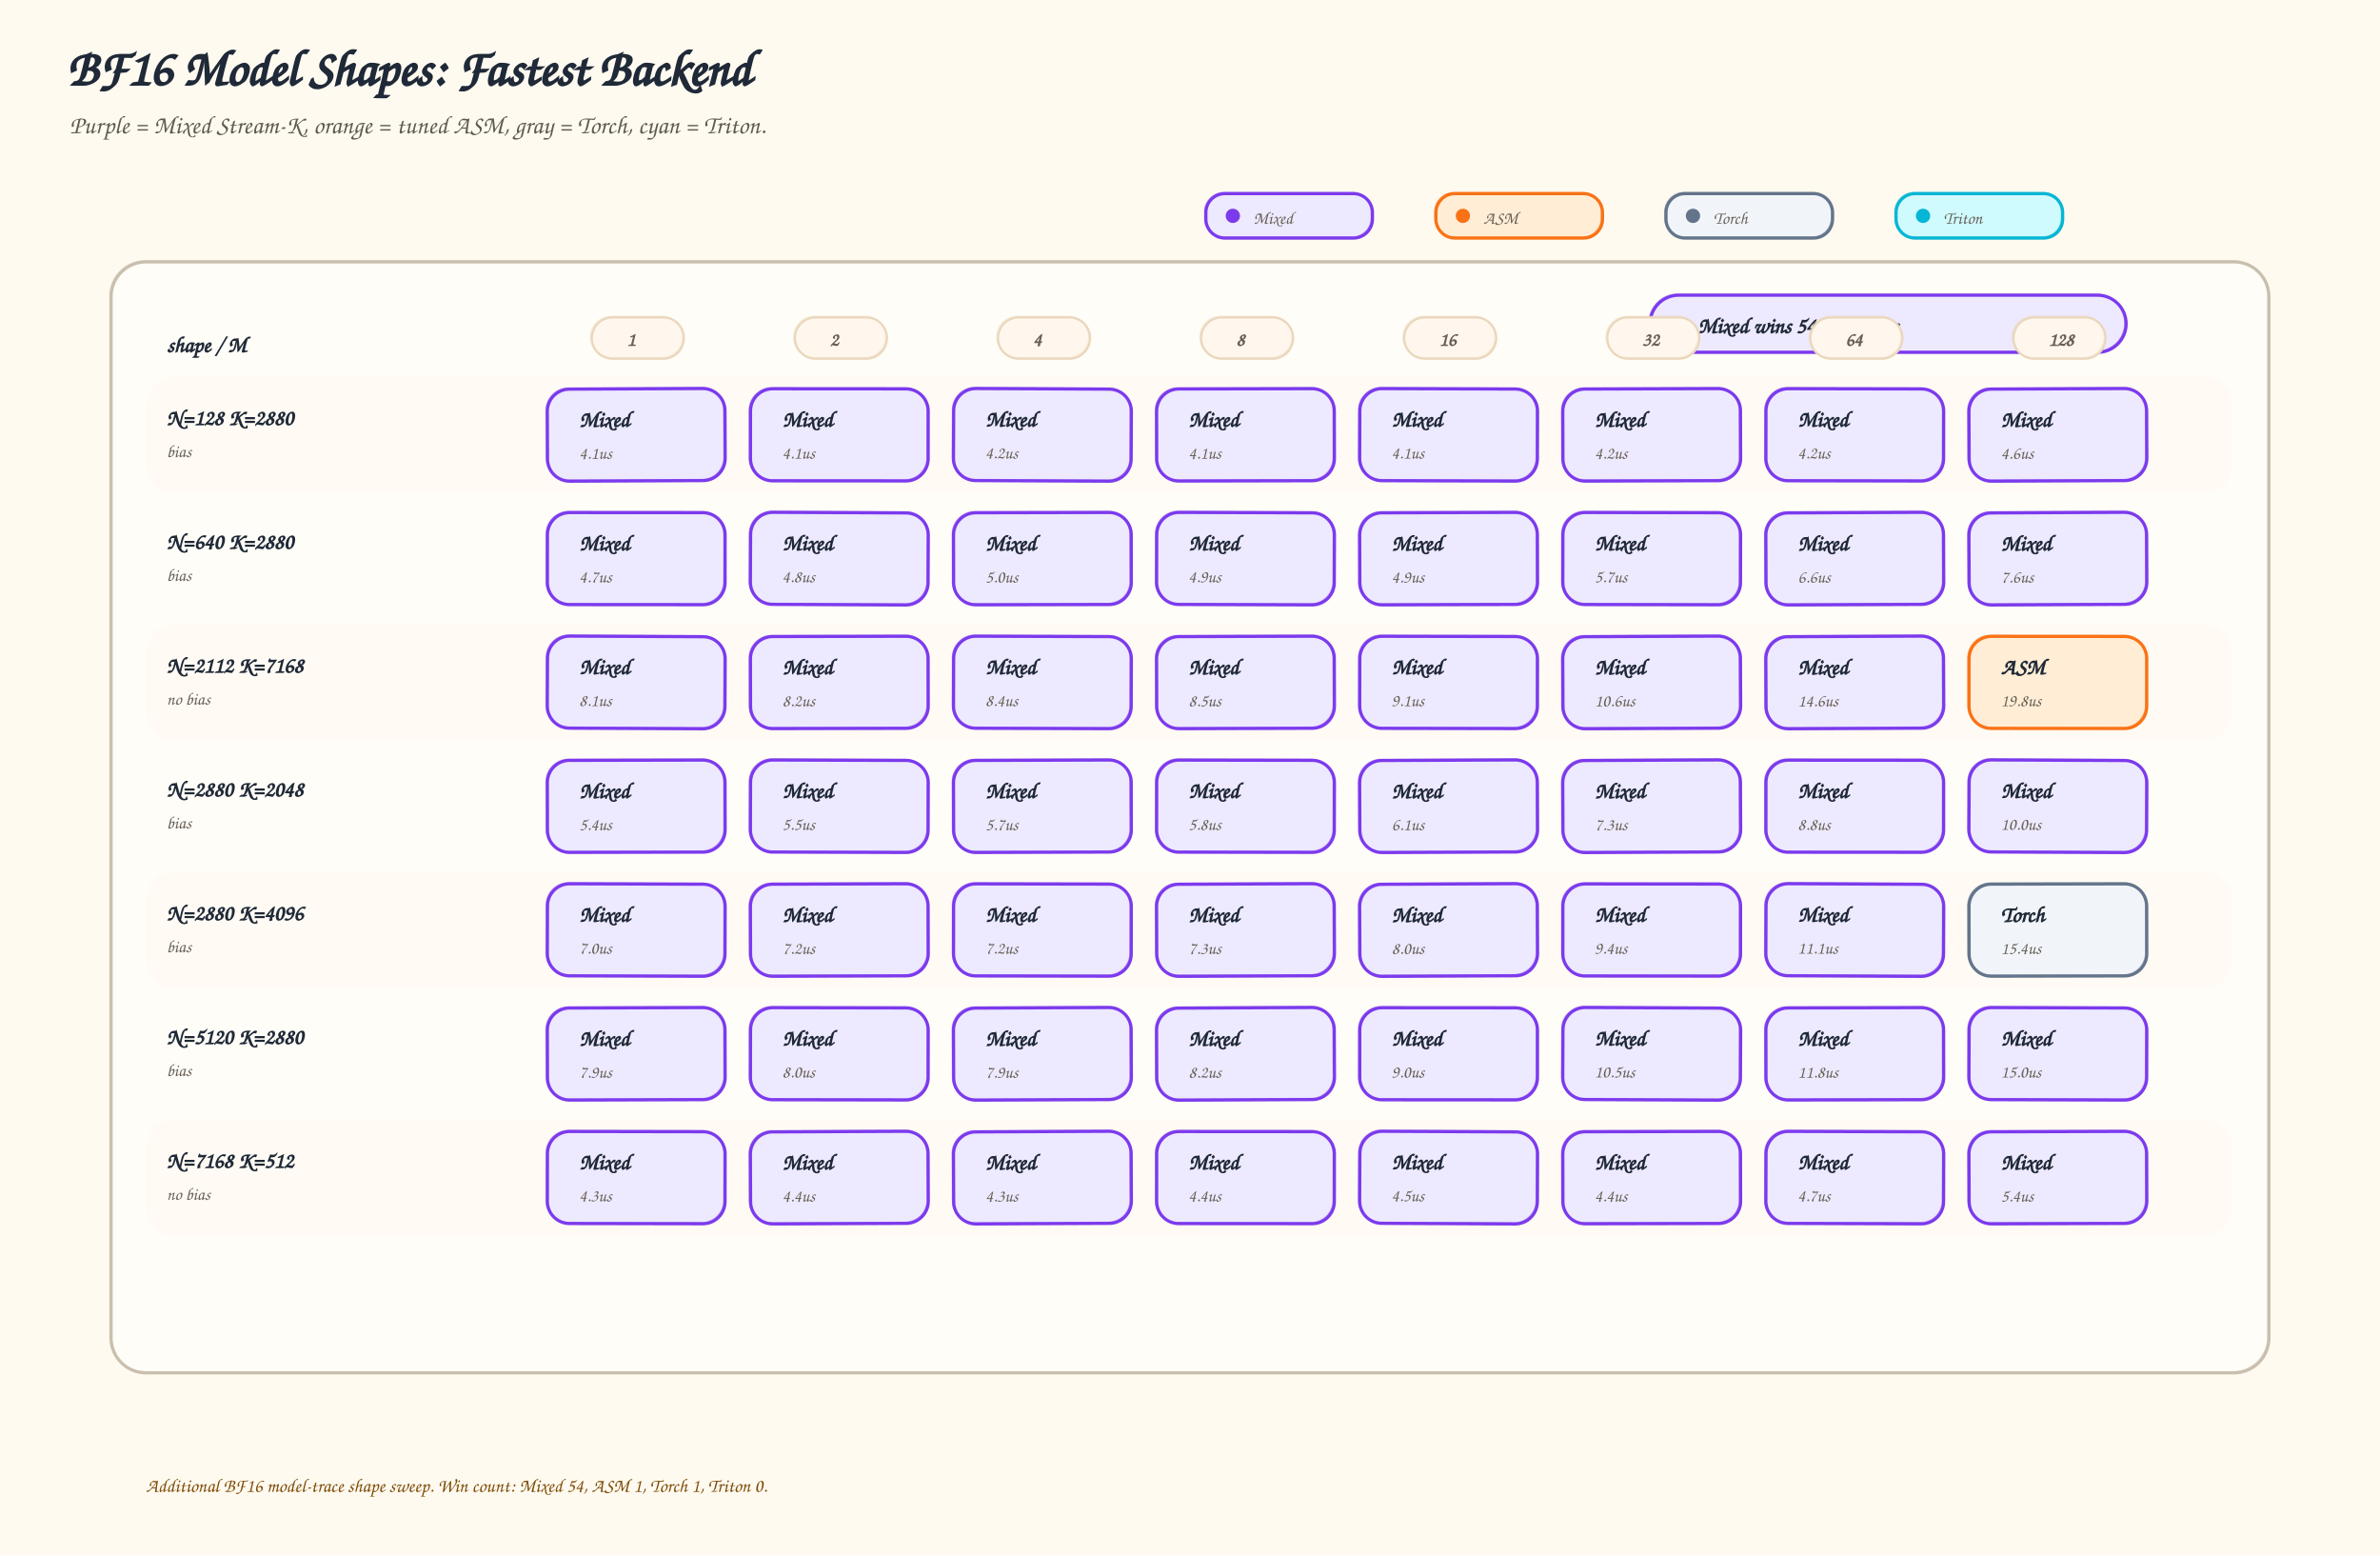
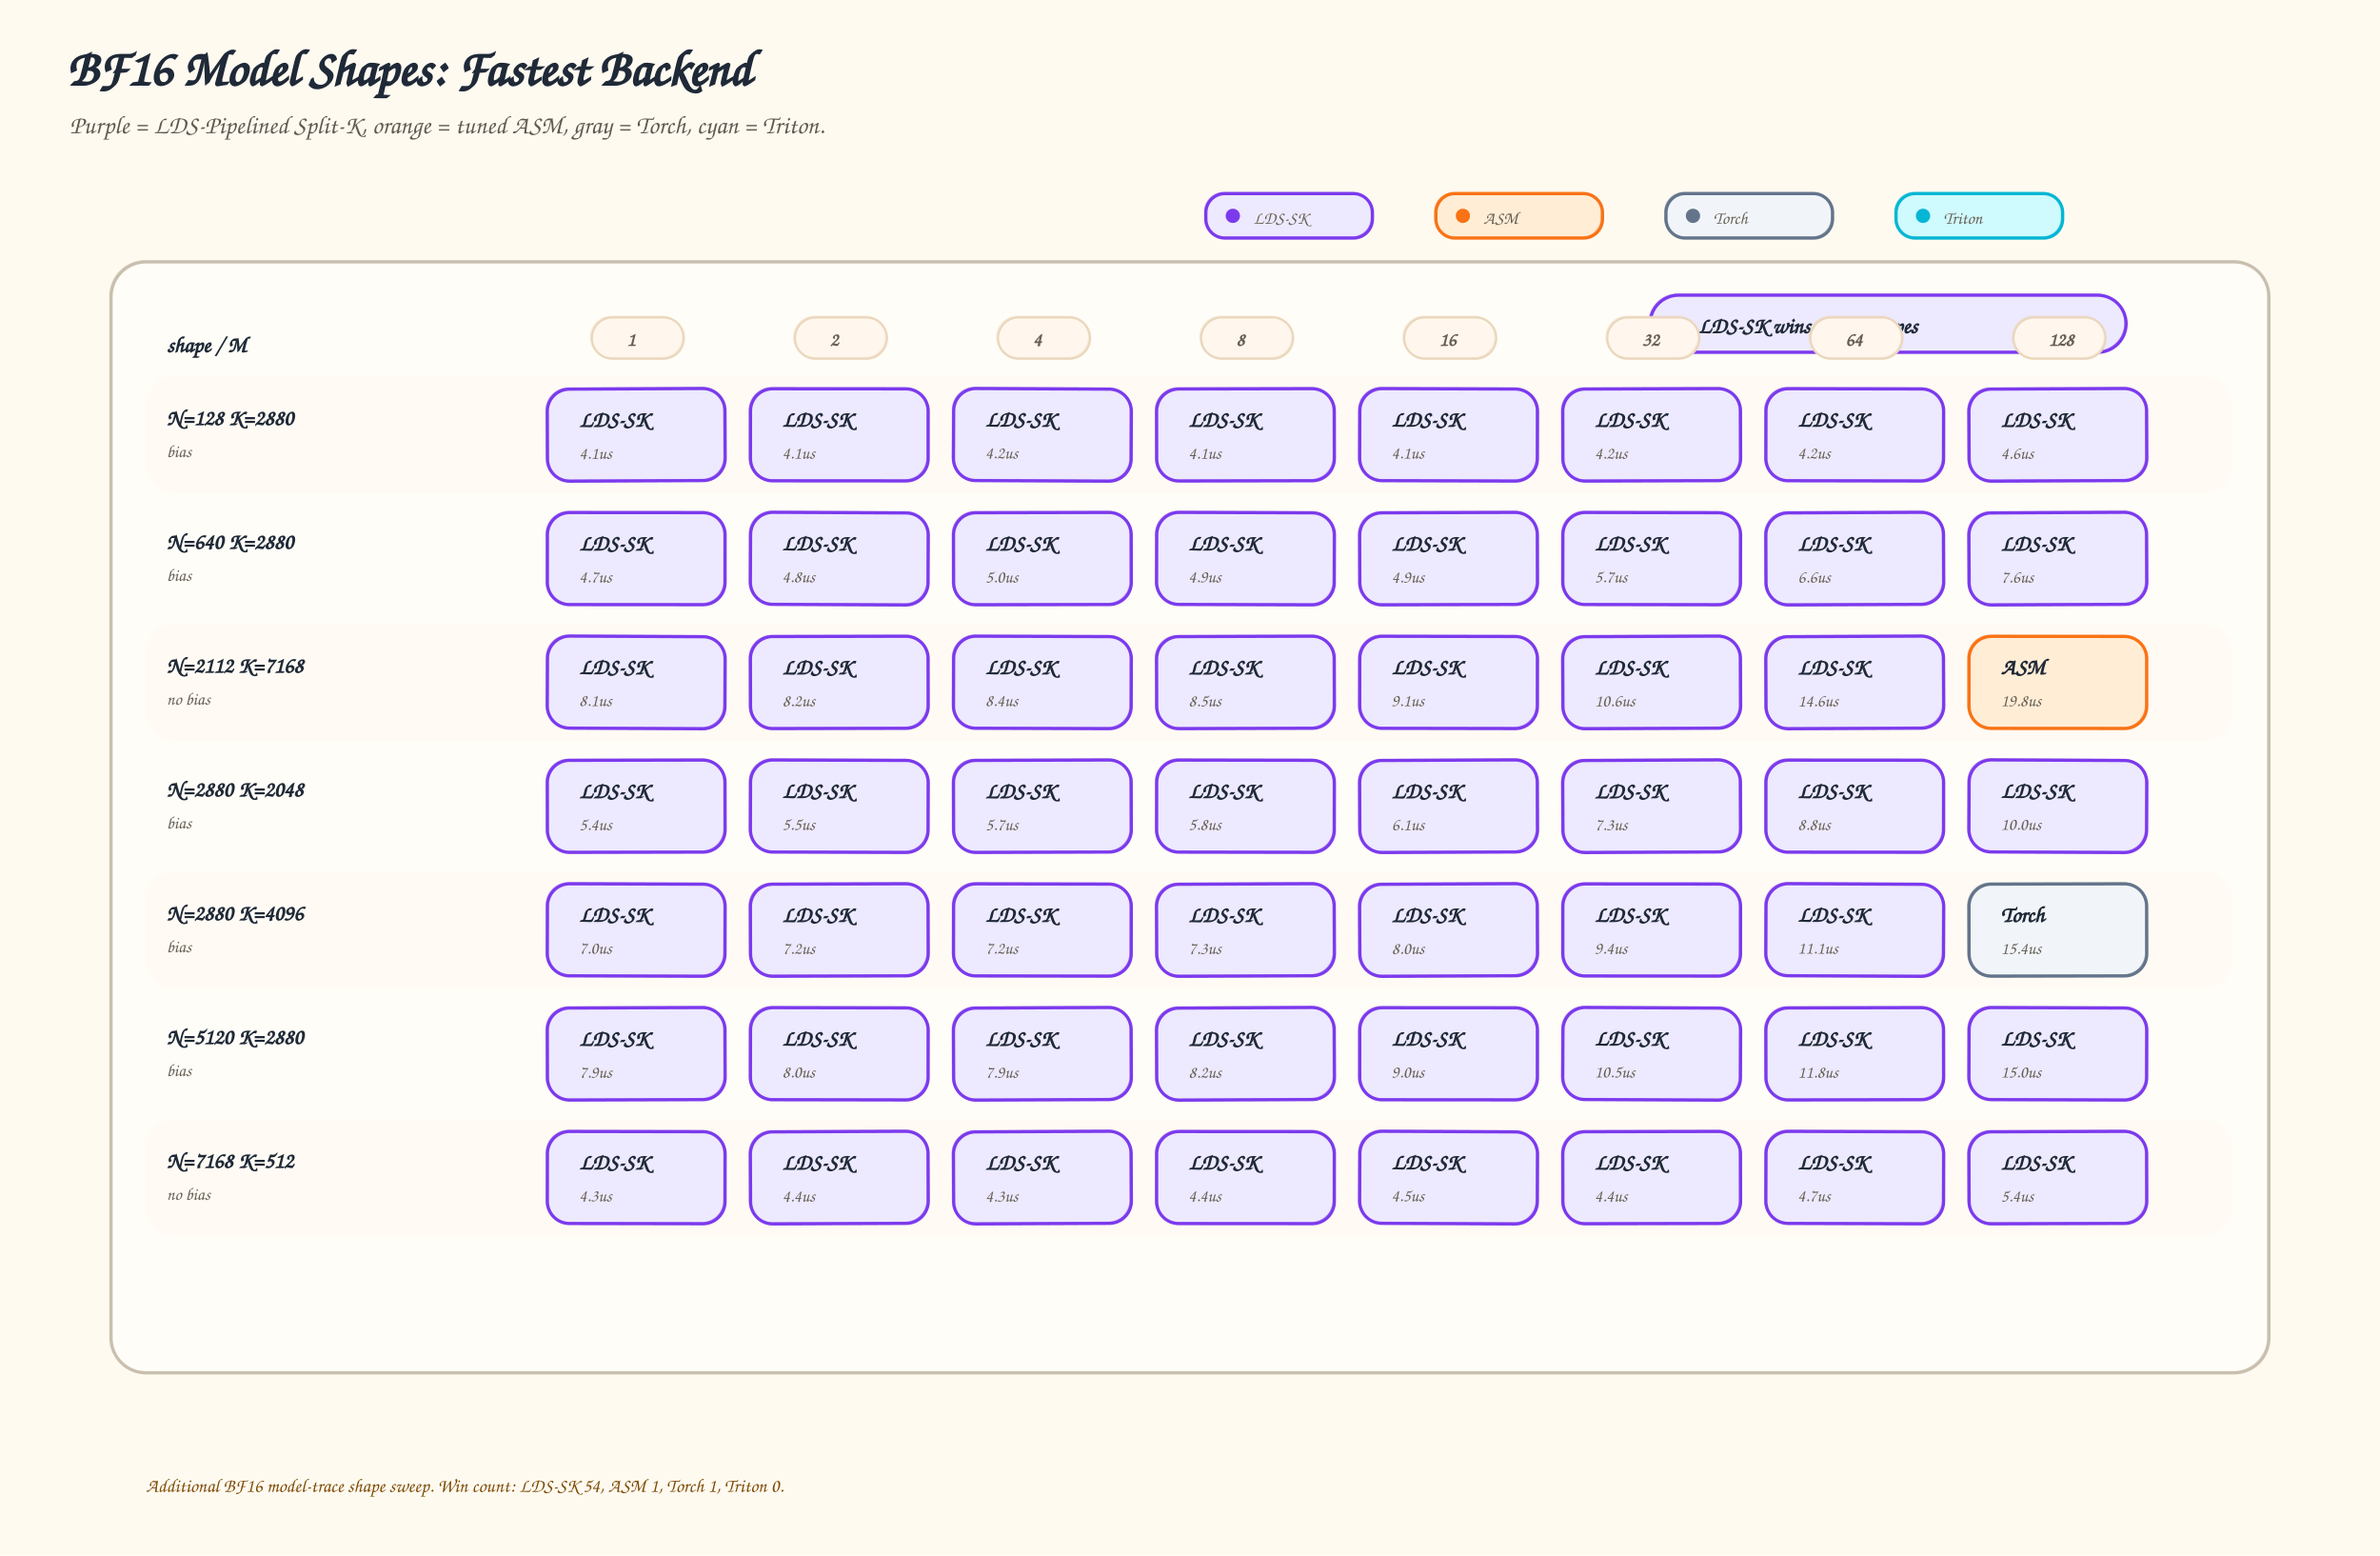
<svg xmlns="http://www.w3.org/2000/svg" width="1500" height="980" viewBox="0 0 1500 980" role="img" aria-labelledby="title desc">
  <defs>
    <marker id="arrow" markerWidth="10" markerHeight="10" refX="8" refY="4" orient="auto" markerUnits="strokeWidth">
      <path d="M0,0 C3,1 6,3 9,4 C6,5 3,7 0,8 Z" fill="#3f3f46" />
    </marker>
    <style>
    .bg{fill:#fffaf0}.paper{fill:#fffdf7;stroke:#c9bfae;stroke-width:2;rx:20}.stripe{fill:#fff7ed;opacity:.32}.plot{fill:#fffdf7;stroke:#c9bfae;stroke-width:2;rx:18}
    .title{font:800 32px "Comic Sans MS","Comic Neue","Chalkboard SE",cursive;fill:#1f2937}.subtitle{font:500 16px "Comic Sans MS","Comic Neue","Chalkboard SE",cursive;fill:#5f5a50}.section{font:800 18px "Comic Sans MS","Comic Neue","Chalkboard SE",cursive;fill:#1f2937}
    .label{font:700 14px "Comic Sans MS","Comic Neue","Chalkboard SE",cursive;fill:#1f2937}.small{font:500 13px "Comic Sans MS","Comic Neue","Chalkboard SE",cursive;fill:#5f5a50}.tiny{font:600 11px "Comic Sans MS","Comic Neue","Chalkboard SE",cursive;fill:#665f55}.axis{font:700 12px "Comic Sans MS","Comic Neue","Chalkboard SE",cursive;fill:#665f55}
    .num{font:800 18px "Comic Sans MS","Comic Neue","Chalkboard SE",cursive;fill:#1f2937}.stat{font:800 26px "Comic Sans MS","Comic Neue","Chalkboard SE",cursive;fill:#1f2937}.note{font:600 12px "Comic Sans MS","Comic Neue","Chalkboard SE",cursive;fill:#7c4a03}
    .grid{stroke:#e8dccd;stroke-width:1.15;stroke-dasharray:5 8}.axisline{stroke:#a89a89;stroke-width:1.8;stroke-linecap:round}
    .line{fill:none;stroke-linecap:round;stroke-linejoin:round}.dot{stroke:#fffdf7;stroke-width:2}.tag{fill:#fffdf7;stroke:#c9bfae;stroke-width:1.3;rx:8}
  </style>
  </defs>
  <rect class="bg" width="1500" height="980" />
  <text x="42" y="54" class="title">BF16 Model Shapes: Fastest Backend</text>
-   <text x="44" y="84" class="subtitle">Purple = Mixed Stream-K, orange = tuned ASM, gray = Torch, cyan = Triton.</text>
+   <text x="44" y="84" class="subtitle">Purple = LDS-Pipelined Split-K, orange = tuned ASM, gray = Torch, cyan = Triton.</text>
  <rect class="" x="760" y="122" width="105" height="28" rx="12" fill="#ede9fe" stroke="#7c3aed" stroke-width="2" />
  <rect x="759.3" y="121.4" width="105" height="28" rx="12" fill="none" stroke="#7c3aed" stroke-width="1" opacity="0.45" />
  <circle cx="777" cy="136" r="4.5" fill="#7c3aed" />
-   <text x="790" y="141" class="tiny">Mixed</text>
+   <text x="790" y="141" class="tiny">LDS-SK</text>
  <rect class="" x="905" y="122" width="105" height="28" rx="12" fill="#ffedd5" stroke="#f97316" stroke-width="2" />
  <rect x="904.3" y="121.4" width="105" height="28" rx="12" fill="none" stroke="#f97316" stroke-width="1" opacity="0.45" />
  <circle cx="922" cy="136" r="4.5" fill="#f97316" />
  <text x="935" y="141" class="tiny">ASM</text>
  <rect class="" x="1050" y="122" width="105" height="28" rx="12" fill="#f1f5f9" stroke="#64748b" stroke-width="2" />
  <rect x="1049.3" y="121.4" width="105" height="28" rx="12" fill="none" stroke="#64748b" stroke-width="1" opacity="0.45" />
  <circle cx="1067" cy="136" r="4.5" fill="#64748b" />
  <text x="1080" y="141" class="tiny">Torch</text>
  <rect class="" x="1195" y="122" width="105" height="28" rx="12" fill="#cffafe" stroke="#06b6d4" stroke-width="2" />
  <rect x="1194.3" y="121.4" width="105" height="28" rx="12" fill="none" stroke="#06b6d4" stroke-width="1" opacity="0.45" />
  <circle cx="1212" cy="136" r="4.5" fill="#06b6d4" />
  <text x="1225" y="141" class="tiny">Triton</text>
  <rect class="" x="70" y="165" width="1360" height="700" rx="22" fill="#fffdf7" stroke="#c9bfae" stroke-width="2" />
  <rect x="69.3" y="164.4" width="1360" height="700" rx="22" fill="none" stroke="#c9bfae" stroke-width="1" opacity="0.45" />
  <rect class="" x="1040" y="186" width="300" height="36" rx="18" fill="#ede9fe" stroke="#7c3aed" stroke-width="2" />
  <rect x="1039.3" y="185.4" width="300" height="36" rx="18" fill="none" stroke="#7c3aed" stroke-width="1" opacity="0.45" />
-   <text x="1070" y="210" class="label">Mixed wins 54/56 shapes</text>
+   <text x="1070" y="210" class="label">LDS-SK wins 54/56 shapes</text>
  <text x="105" y="222" class="label">shape / M</text>
  <rect class="" x="373" y="200" width="58" height="26" rx="13" fill="#fff7ed" stroke="#ead7bd" stroke-width="1.4" />
  <rect x="372.3" y="199.4" width="58" height="26" rx="13" fill="none" stroke="#ead7bd" stroke-width="1" opacity="0.45" />
  <text x="395" y="218" class="axis">1</text>
  <rect class="" x="501" y="200" width="58" height="26" rx="13" fill="#fff7ed" stroke="#ead7bd" stroke-width="1.4" />
  <rect x="500.3" y="199.4" width="58" height="26" rx="13" fill="none" stroke="#ead7bd" stroke-width="1" opacity="0.45" />
  <text x="523" y="218" class="axis">2</text>
  <rect class="" x="629" y="200" width="58" height="26" rx="13" fill="#fff7ed" stroke="#ead7bd" stroke-width="1.4" />
  <rect x="628.3" y="199.4" width="58" height="26" rx="13" fill="none" stroke="#ead7bd" stroke-width="1" opacity="0.45" />
  <text x="651" y="218" class="axis">4</text>
  <rect class="" x="757" y="200" width="58" height="26" rx="13" fill="#fff7ed" stroke="#ead7bd" stroke-width="1.4" />
  <rect x="756.3" y="199.4" width="58" height="26" rx="13" fill="none" stroke="#ead7bd" stroke-width="1" opacity="0.45" />
  <text x="779" y="218" class="axis">8</text>
  <rect class="" x="885" y="200" width="58" height="26" rx="13" fill="#fff7ed" stroke="#ead7bd" stroke-width="1.4" />
  <rect x="884.3" y="199.4" width="58" height="26" rx="13" fill="none" stroke="#ead7bd" stroke-width="1" opacity="0.45" />
  <text x="907" y="218" class="axis">16</text>
  <rect class="" x="1013" y="200" width="58" height="26" rx="13" fill="#fff7ed" stroke="#ead7bd" stroke-width="1.4" />
  <rect x="1012.3" y="199.4" width="58" height="26" rx="13" fill="none" stroke="#ead7bd" stroke-width="1" opacity="0.45" />
  <text x="1035" y="218" class="axis">32</text>
  <rect class="" x="1141" y="200" width="58" height="26" rx="13" fill="#fff7ed" stroke="#ead7bd" stroke-width="1.4" />
  <rect x="1140.3" y="199.4" width="58" height="26" rx="13" fill="none" stroke="#ead7bd" stroke-width="1" opacity="0.45" />
  <text x="1163" y="218" class="axis">64</text>
  <rect class="" x="1269" y="200" width="58" height="26" rx="13" fill="#fff7ed" stroke="#ead7bd" stroke-width="1.4" />
  <rect x="1268.3" y="199.4" width="58" height="26" rx="13" fill="none" stroke="#ead7bd" stroke-width="1" opacity="0.45" />
  <text x="1291" y="218" class="axis">128</text>
  <rect class="stripe" x="92" y="237" width="1315" height="74" rx="18" />
  <text x="105" y="268" class="label">N=128  K=2880</text>
  <text x="105" y="288" class="tiny">bias</text>
  <g transform="rotate(-0.26 401 274)">
    <rect class="" x="345" y="245" width="112" height="58" rx="14" fill="#ede9fe" stroke="#7c3aed" stroke-width="2" />
    <rect x="344.3" y="244.4" width="112" height="58" rx="14" fill="none" stroke="#7c3aed" stroke-width="1" opacity="0.45" />
-     <text x="365" y="269" class="label">Mixed</text>
+     <text x="365" y="269" class="label">LDS-SK</text>
    <text x="365" y="289" class="tiny">4.1us</text>
  </g>
  <g transform="rotate(0.04 529 274)">
    <rect class="" x="473" y="245" width="112" height="58" rx="14" fill="#ede9fe" stroke="#7c3aed" stroke-width="2" />
    <rect x="472.3" y="244.4" width="112" height="58" rx="14" fill="none" stroke="#7c3aed" stroke-width="1" opacity="0.45" />
-     <text x="493" y="269" class="label">Mixed</text>
+     <text x="493" y="269" class="label">LDS-SK</text>
    <text x="493" y="289" class="tiny">4.1us</text>
  </g>
  <g transform="rotate(0.26 657 274)">
    <rect class="" x="601" y="245" width="112" height="58" rx="14" fill="#ede9fe" stroke="#7c3aed" stroke-width="2" />
    <rect x="600.3" y="244.4" width="112" height="58" rx="14" fill="none" stroke="#7c3aed" stroke-width="1" opacity="0.45" />
-     <text x="621" y="269" class="label">Mixed</text>
+     <text x="621" y="269" class="label">LDS-SK</text>
    <text x="621" y="289" class="tiny">4.2us</text>
  </g>
  <g transform="rotate(-0.12 785 274)">
    <rect class="" x="729" y="245" width="112" height="58" rx="14" fill="#ede9fe" stroke="#7c3aed" stroke-width="2" />
    <rect x="728.3" y="244.4" width="112" height="58" rx="14" fill="none" stroke="#7c3aed" stroke-width="1" opacity="0.45" />
-     <text x="749" y="269" class="label">Mixed</text>
+     <text x="749" y="269" class="label">LDS-SK</text>
    <text x="749" y="289" class="tiny">4.1us</text>
  </g>
  <g transform="rotate(0.18 913 274)">
    <rect class="" x="857" y="245" width="112" height="58" rx="14" fill="#ede9fe" stroke="#7c3aed" stroke-width="2" />
    <rect x="856.3" y="244.4" width="112" height="58" rx="14" fill="none" stroke="#7c3aed" stroke-width="1" opacity="0.45" />
-     <text x="877" y="269" class="label">Mixed</text>
+     <text x="877" y="269" class="label">LDS-SK</text>
    <text x="877" y="289" class="tiny">4.1us</text>
  </g>
  <g transform="rotate(-0.18 1041 274)">
    <rect class="" x="985" y="245" width="112" height="58" rx="14" fill="#ede9fe" stroke="#7c3aed" stroke-width="2" />
    <rect x="984.3" y="244.4" width="112" height="58" rx="14" fill="none" stroke="#7c3aed" stroke-width="1" opacity="0.45" />
-     <text x="1005" y="269" class="label">Mixed</text>
+     <text x="1005" y="269" class="label">LDS-SK</text>
    <text x="1005" y="289" class="tiny">4.2us</text>
  </g>
  <g transform="rotate(0.10 1169 274)">
    <rect class="" x="1113" y="245" width="112" height="58" rx="14" fill="#ede9fe" stroke="#7c3aed" stroke-width="2" />
    <rect x="1112.3" y="244.4" width="112" height="58" rx="14" fill="none" stroke="#7c3aed" stroke-width="1" opacity="0.45" />
-     <text x="1133" y="269" class="label">Mixed</text>
+     <text x="1133" y="269" class="label">LDS-SK</text>
    <text x="1133" y="289" class="tiny">4.2us</text>
  </g>
  <g transform="rotate(-0.24 1297 274)">
    <rect class="" x="1241" y="245" width="112" height="58" rx="14" fill="#ede9fe" stroke="#7c3aed" stroke-width="2" />
    <rect x="1240.3" y="244.4" width="112" height="58" rx="14" fill="none" stroke="#7c3aed" stroke-width="1" opacity="0.45" />
-     <text x="1261" y="269" class="label">Mixed</text>
+     <text x="1261" y="269" class="label">LDS-SK</text>
    <text x="1261" y="289" class="tiny">4.6us</text>
  </g>
  <text x="105" y="346" class="label">N=640  K=2880</text>
  <text x="105" y="366" class="tiny">bias</text>
  <g transform="rotate(0.04 401 352)">
    <rect class="" x="345" y="323" width="112" height="58" rx="14" fill="#ede9fe" stroke="#7c3aed" stroke-width="2" />
    <rect x="344.3" y="322.4" width="112" height="58" rx="14" fill="none" stroke="#7c3aed" stroke-width="1" opacity="0.45" />
-     <text x="365" y="347" class="label">Mixed</text>
+     <text x="365" y="347" class="label">LDS-SK</text>
    <text x="365" y="367" class="tiny">4.7us</text>
  </g>
  <g transform="rotate(0.26 529 352)">
    <rect class="" x="473" y="323" width="112" height="58" rx="14" fill="#ede9fe" stroke="#7c3aed" stroke-width="2" />
    <rect x="472.3" y="322.4" width="112" height="58" rx="14" fill="none" stroke="#7c3aed" stroke-width="1" opacity="0.45" />
-     <text x="493" y="347" class="label">Mixed</text>
+     <text x="493" y="347" class="label">LDS-SK</text>
    <text x="493" y="367" class="tiny">4.8us</text>
  </g>
  <g transform="rotate(-0.12 657 352)">
    <rect class="" x="601" y="323" width="112" height="58" rx="14" fill="#ede9fe" stroke="#7c3aed" stroke-width="2" />
    <rect x="600.3" y="322.4" width="112" height="58" rx="14" fill="none" stroke="#7c3aed" stroke-width="1" opacity="0.45" />
-     <text x="621" y="347" class="label">Mixed</text>
+     <text x="621" y="347" class="label">LDS-SK</text>
    <text x="621" y="367" class="tiny">5.0us</text>
  </g>
  <g transform="rotate(0.18 785 352)">
    <rect class="" x="729" y="323" width="112" height="58" rx="14" fill="#ede9fe" stroke="#7c3aed" stroke-width="2" />
    <rect x="728.3" y="322.4" width="112" height="58" rx="14" fill="none" stroke="#7c3aed" stroke-width="1" opacity="0.45" />
-     <text x="749" y="347" class="label">Mixed</text>
+     <text x="749" y="347" class="label">LDS-SK</text>
    <text x="749" y="367" class="tiny">4.9us</text>
  </g>
  <g transform="rotate(-0.18 913 352)">
    <rect class="" x="857" y="323" width="112" height="58" rx="14" fill="#ede9fe" stroke="#7c3aed" stroke-width="2" />
    <rect x="856.3" y="322.4" width="112" height="58" rx="14" fill="none" stroke="#7c3aed" stroke-width="1" opacity="0.45" />
-     <text x="877" y="347" class="label">Mixed</text>
+     <text x="877" y="347" class="label">LDS-SK</text>
    <text x="877" y="367" class="tiny">4.9us</text>
  </g>
  <g transform="rotate(0.10 1041 352)">
    <rect class="" x="985" y="323" width="112" height="58" rx="14" fill="#ede9fe" stroke="#7c3aed" stroke-width="2" />
    <rect x="984.3" y="322.4" width="112" height="58" rx="14" fill="none" stroke="#7c3aed" stroke-width="1" opacity="0.45" />
-     <text x="1005" y="347" class="label">Mixed</text>
+     <text x="1005" y="347" class="label">LDS-SK</text>
    <text x="1005" y="367" class="tiny">5.7us</text>
  </g>
  <g transform="rotate(-0.24 1169 352)">
    <rect class="" x="1113" y="323" width="112" height="58" rx="14" fill="#ede9fe" stroke="#7c3aed" stroke-width="2" />
    <rect x="1112.3" y="322.4" width="112" height="58" rx="14" fill="none" stroke="#7c3aed" stroke-width="1" opacity="0.45" />
-     <text x="1133" y="347" class="label">Mixed</text>
+     <text x="1133" y="347" class="label">LDS-SK</text>
    <text x="1133" y="367" class="tiny">6.6us</text>
  </g>
  <g transform="rotate(-0.26 1297 352)">
    <rect class="" x="1241" y="323" width="112" height="58" rx="14" fill="#ede9fe" stroke="#7c3aed" stroke-width="2" />
    <rect x="1240.3" y="322.4" width="112" height="58" rx="14" fill="none" stroke="#7c3aed" stroke-width="1" opacity="0.45" />
-     <text x="1261" y="347" class="label">Mixed</text>
+     <text x="1261" y="347" class="label">LDS-SK</text>
    <text x="1261" y="367" class="tiny">7.6us</text>
  </g>
  <rect class="stripe" x="92" y="393" width="1315" height="74" rx="18" />
  <text x="105" y="424" class="label">N=2112  K=7168</text>
  <text x="105" y="444" class="tiny">no bias</text>
  <g transform="rotate(0.26 401 430)">
    <rect class="" x="345" y="401" width="112" height="58" rx="14" fill="#ede9fe" stroke="#7c3aed" stroke-width="2" />
    <rect x="344.3" y="400.4" width="112" height="58" rx="14" fill="none" stroke="#7c3aed" stroke-width="1" opacity="0.45" />
-     <text x="365" y="425" class="label">Mixed</text>
+     <text x="365" y="425" class="label">LDS-SK</text>
    <text x="365" y="445" class="tiny">8.1us</text>
  </g>
  <g transform="rotate(-0.12 529 430)">
    <rect class="" x="473" y="401" width="112" height="58" rx="14" fill="#ede9fe" stroke="#7c3aed" stroke-width="2" />
    <rect x="472.3" y="400.4" width="112" height="58" rx="14" fill="none" stroke="#7c3aed" stroke-width="1" opacity="0.45" />
-     <text x="493" y="425" class="label">Mixed</text>
+     <text x="493" y="425" class="label">LDS-SK</text>
    <text x="493" y="445" class="tiny">8.2us</text>
  </g>
  <g transform="rotate(0.18 657 430)">
    <rect class="" x="601" y="401" width="112" height="58" rx="14" fill="#ede9fe" stroke="#7c3aed" stroke-width="2" />
    <rect x="600.3" y="400.4" width="112" height="58" rx="14" fill="none" stroke="#7c3aed" stroke-width="1" opacity="0.45" />
-     <text x="621" y="425" class="label">Mixed</text>
+     <text x="621" y="425" class="label">LDS-SK</text>
    <text x="621" y="445" class="tiny">8.4us</text>
  </g>
  <g transform="rotate(-0.18 785 430)">
    <rect class="" x="729" y="401" width="112" height="58" rx="14" fill="#ede9fe" stroke="#7c3aed" stroke-width="2" />
    <rect x="728.3" y="400.4" width="112" height="58" rx="14" fill="none" stroke="#7c3aed" stroke-width="1" opacity="0.45" />
-     <text x="749" y="425" class="label">Mixed</text>
+     <text x="749" y="425" class="label">LDS-SK</text>
    <text x="749" y="445" class="tiny">8.5us</text>
  </g>
  <g transform="rotate(0.10 913 430)">
    <rect class="" x="857" y="401" width="112" height="58" rx="14" fill="#ede9fe" stroke="#7c3aed" stroke-width="2" />
    <rect x="856.3" y="400.4" width="112" height="58" rx="14" fill="none" stroke="#7c3aed" stroke-width="1" opacity="0.45" />
-     <text x="877" y="425" class="label">Mixed</text>
+     <text x="877" y="425" class="label">LDS-SK</text>
    <text x="877" y="445" class="tiny">9.1us</text>
  </g>
  <g transform="rotate(-0.24 1041 430)">
    <rect class="" x="985" y="401" width="112" height="58" rx="14" fill="#ede9fe" stroke="#7c3aed" stroke-width="2" />
    <rect x="984.3" y="400.4" width="112" height="58" rx="14" fill="none" stroke="#7c3aed" stroke-width="1" opacity="0.45" />
-     <text x="1005" y="425" class="label">Mixed</text>
+     <text x="1005" y="425" class="label">LDS-SK</text>
    <text x="1005" y="445" class="tiny">10.6us</text>
  </g>
  <g transform="rotate(-0.26 1169 430)">
    <rect class="" x="1113" y="401" width="112" height="58" rx="14" fill="#ede9fe" stroke="#7c3aed" stroke-width="2" />
    <rect x="1112.3" y="400.4" width="112" height="58" rx="14" fill="none" stroke="#7c3aed" stroke-width="1" opacity="0.45" />
-     <text x="1133" y="425" class="label">Mixed</text>
+     <text x="1133" y="425" class="label">LDS-SK</text>
    <text x="1133" y="445" class="tiny">14.6us</text>
  </g>
  <g transform="rotate(0.04 1297 430)">
    <rect class="" x="1241" y="401" width="112" height="58" rx="14" fill="#ffedd5" stroke="#f97316" stroke-width="2" />
    <rect x="1240.3" y="400.4" width="112" height="58" rx="14" fill="none" stroke="#f97316" stroke-width="1" opacity="0.45" />
    <text x="1261" y="425" class="label">ASM</text>
    <text x="1261" y="445" class="tiny">19.8us</text>
  </g>
  <text x="105" y="502" class="label">N=2880  K=2048</text>
  <text x="105" y="522" class="tiny">bias</text>
  <g transform="rotate(-0.12 401 508)">
    <rect class="" x="345" y="479" width="112" height="58" rx="14" fill="#ede9fe" stroke="#7c3aed" stroke-width="2" />
    <rect x="344.3" y="478.4" width="112" height="58" rx="14" fill="none" stroke="#7c3aed" stroke-width="1" opacity="0.45" />
-     <text x="365" y="503" class="label">Mixed</text>
+     <text x="365" y="503" class="label">LDS-SK</text>
    <text x="365" y="523" class="tiny">5.4us</text>
  </g>
  <g transform="rotate(0.18 529 508)">
    <rect class="" x="473" y="479" width="112" height="58" rx="14" fill="#ede9fe" stroke="#7c3aed" stroke-width="2" />
    <rect x="472.3" y="478.4" width="112" height="58" rx="14" fill="none" stroke="#7c3aed" stroke-width="1" opacity="0.45" />
-     <text x="493" y="503" class="label">Mixed</text>
+     <text x="493" y="503" class="label">LDS-SK</text>
    <text x="493" y="523" class="tiny">5.5us</text>
  </g>
  <g transform="rotate(-0.18 657 508)">
    <rect class="" x="601" y="479" width="112" height="58" rx="14" fill="#ede9fe" stroke="#7c3aed" stroke-width="2" />
    <rect x="600.3" y="478.4" width="112" height="58" rx="14" fill="none" stroke="#7c3aed" stroke-width="1" opacity="0.45" />
-     <text x="621" y="503" class="label">Mixed</text>
+     <text x="621" y="503" class="label">LDS-SK</text>
    <text x="621" y="523" class="tiny">5.7us</text>
  </g>
  <g transform="rotate(0.10 785 508)">
    <rect class="" x="729" y="479" width="112" height="58" rx="14" fill="#ede9fe" stroke="#7c3aed" stroke-width="2" />
    <rect x="728.3" y="478.4" width="112" height="58" rx="14" fill="none" stroke="#7c3aed" stroke-width="1" opacity="0.45" />
-     <text x="749" y="503" class="label">Mixed</text>
+     <text x="749" y="503" class="label">LDS-SK</text>
    <text x="749" y="523" class="tiny">5.8us</text>
  </g>
  <g transform="rotate(-0.24 913 508)">
    <rect class="" x="857" y="479" width="112" height="58" rx="14" fill="#ede9fe" stroke="#7c3aed" stroke-width="2" />
    <rect x="856.3" y="478.4" width="112" height="58" rx="14" fill="none" stroke="#7c3aed" stroke-width="1" opacity="0.45" />
-     <text x="877" y="503" class="label">Mixed</text>
+     <text x="877" y="503" class="label">LDS-SK</text>
    <text x="877" y="523" class="tiny">6.1us</text>
  </g>
  <g transform="rotate(-0.26 1041 508)">
    <rect class="" x="985" y="479" width="112" height="58" rx="14" fill="#ede9fe" stroke="#7c3aed" stroke-width="2" />
    <rect x="984.3" y="478.4" width="112" height="58" rx="14" fill="none" stroke="#7c3aed" stroke-width="1" opacity="0.45" />
-     <text x="1005" y="503" class="label">Mixed</text>
+     <text x="1005" y="503" class="label">LDS-SK</text>
    <text x="1005" y="523" class="tiny">7.3us</text>
  </g>
  <g transform="rotate(0.04 1169 508)">
    <rect class="" x="1113" y="479" width="112" height="58" rx="14" fill="#ede9fe" stroke="#7c3aed" stroke-width="2" />
    <rect x="1112.3" y="478.4" width="112" height="58" rx="14" fill="none" stroke="#7c3aed" stroke-width="1" opacity="0.45" />
-     <text x="1133" y="503" class="label">Mixed</text>
+     <text x="1133" y="503" class="label">LDS-SK</text>
    <text x="1133" y="523" class="tiny">8.8us</text>
  </g>
  <g transform="rotate(0.26 1297 508)">
    <rect class="" x="1241" y="479" width="112" height="58" rx="14" fill="#ede9fe" stroke="#7c3aed" stroke-width="2" />
    <rect x="1240.3" y="478.4" width="112" height="58" rx="14" fill="none" stroke="#7c3aed" stroke-width="1" opacity="0.45" />
-     <text x="1261" y="503" class="label">Mixed</text>
+     <text x="1261" y="503" class="label">LDS-SK</text>
    <text x="1261" y="523" class="tiny">10.0us</text>
  </g>
  <rect class="stripe" x="92" y="549" width="1315" height="74" rx="18" />
  <text x="105" y="580" class="label">N=2880  K=4096</text>
  <text x="105" y="600" class="tiny">bias</text>
  <g transform="rotate(0.18 401 586)">
    <rect class="" x="345" y="557" width="112" height="58" rx="14" fill="#ede9fe" stroke="#7c3aed" stroke-width="2" />
    <rect x="344.3" y="556.4" width="112" height="58" rx="14" fill="none" stroke="#7c3aed" stroke-width="1" opacity="0.45" />
-     <text x="365" y="581" class="label">Mixed</text>
+     <text x="365" y="581" class="label">LDS-SK</text>
    <text x="365" y="601" class="tiny">7.0us</text>
  </g>
  <g transform="rotate(-0.18 529 586)">
    <rect class="" x="473" y="557" width="112" height="58" rx="14" fill="#ede9fe" stroke="#7c3aed" stroke-width="2" />
    <rect x="472.3" y="556.4" width="112" height="58" rx="14" fill="none" stroke="#7c3aed" stroke-width="1" opacity="0.45" />
-     <text x="493" y="581" class="label">Mixed</text>
+     <text x="493" y="581" class="label">LDS-SK</text>
    <text x="493" y="601" class="tiny">7.2us</text>
  </g>
  <g transform="rotate(0.10 657 586)">
    <rect class="" x="601" y="557" width="112" height="58" rx="14" fill="#ede9fe" stroke="#7c3aed" stroke-width="2" />
    <rect x="600.3" y="556.4" width="112" height="58" rx="14" fill="none" stroke="#7c3aed" stroke-width="1" opacity="0.45" />
-     <text x="621" y="581" class="label">Mixed</text>
+     <text x="621" y="581" class="label">LDS-SK</text>
    <text x="621" y="601" class="tiny">7.2us</text>
  </g>
  <g transform="rotate(-0.24 785 586)">
    <rect class="" x="729" y="557" width="112" height="58" rx="14" fill="#ede9fe" stroke="#7c3aed" stroke-width="2" />
    <rect x="728.3" y="556.4" width="112" height="58" rx="14" fill="none" stroke="#7c3aed" stroke-width="1" opacity="0.45" />
-     <text x="749" y="581" class="label">Mixed</text>
+     <text x="749" y="581" class="label">LDS-SK</text>
    <text x="749" y="601" class="tiny">7.3us</text>
  </g>
  <g transform="rotate(-0.26 913 586)">
    <rect class="" x="857" y="557" width="112" height="58" rx="14" fill="#ede9fe" stroke="#7c3aed" stroke-width="2" />
    <rect x="856.3" y="556.4" width="112" height="58" rx="14" fill="none" stroke="#7c3aed" stroke-width="1" opacity="0.45" />
-     <text x="877" y="581" class="label">Mixed</text>
+     <text x="877" y="581" class="label">LDS-SK</text>
    <text x="877" y="601" class="tiny">8.0us</text>
  </g>
  <g transform="rotate(0.04 1041 586)">
    <rect class="" x="985" y="557" width="112" height="58" rx="14" fill="#ede9fe" stroke="#7c3aed" stroke-width="2" />
    <rect x="984.3" y="556.4" width="112" height="58" rx="14" fill="none" stroke="#7c3aed" stroke-width="1" opacity="0.45" />
-     <text x="1005" y="581" class="label">Mixed</text>
+     <text x="1005" y="581" class="label">LDS-SK</text>
    <text x="1005" y="601" class="tiny">9.4us</text>
  </g>
  <g transform="rotate(0.26 1169 586)">
    <rect class="" x="1113" y="557" width="112" height="58" rx="14" fill="#ede9fe" stroke="#7c3aed" stroke-width="2" />
    <rect x="1112.3" y="556.4" width="112" height="58" rx="14" fill="none" stroke="#7c3aed" stroke-width="1" opacity="0.45" />
-     <text x="1133" y="581" class="label">Mixed</text>
+     <text x="1133" y="581" class="label">LDS-SK</text>
    <text x="1133" y="601" class="tiny">11.1us</text>
  </g>
  <g transform="rotate(-0.12 1297 586)">
    <rect class="" x="1241" y="557" width="112" height="58" rx="14" fill="#f1f5f9" stroke="#64748b" stroke-width="2" />
    <rect x="1240.3" y="556.4" width="112" height="58" rx="14" fill="none" stroke="#64748b" stroke-width="1" opacity="0.45" />
    <text x="1261" y="581" class="label">Torch</text>
    <text x="1261" y="601" class="tiny">15.4us</text>
  </g>
  <text x="105" y="658" class="label">N=5120  K=2880</text>
  <text x="105" y="678" class="tiny">bias</text>
  <g transform="rotate(-0.18 401 664)">
    <rect class="" x="345" y="635" width="112" height="58" rx="14" fill="#ede9fe" stroke="#7c3aed" stroke-width="2" />
    <rect x="344.3" y="634.4" width="112" height="58" rx="14" fill="none" stroke="#7c3aed" stroke-width="1" opacity="0.45" />
-     <text x="365" y="659" class="label">Mixed</text>
+     <text x="365" y="659" class="label">LDS-SK</text>
    <text x="365" y="679" class="tiny">7.9us</text>
  </g>
  <g transform="rotate(0.10 529 664)">
    <rect class="" x="473" y="635" width="112" height="58" rx="14" fill="#ede9fe" stroke="#7c3aed" stroke-width="2" />
    <rect x="472.3" y="634.4" width="112" height="58" rx="14" fill="none" stroke="#7c3aed" stroke-width="1" opacity="0.45" />
-     <text x="493" y="659" class="label">Mixed</text>
+     <text x="493" y="659" class="label">LDS-SK</text>
    <text x="493" y="679" class="tiny">8.0us</text>
  </g>
  <g transform="rotate(-0.24 657 664)">
    <rect class="" x="601" y="635" width="112" height="58" rx="14" fill="#ede9fe" stroke="#7c3aed" stroke-width="2" />
    <rect x="600.3" y="634.4" width="112" height="58" rx="14" fill="none" stroke="#7c3aed" stroke-width="1" opacity="0.45" />
-     <text x="621" y="659" class="label">Mixed</text>
+     <text x="621" y="659" class="label">LDS-SK</text>
    <text x="621" y="679" class="tiny">7.9us</text>
  </g>
  <g transform="rotate(-0.26 785 664)">
    <rect class="" x="729" y="635" width="112" height="58" rx="14" fill="#ede9fe" stroke="#7c3aed" stroke-width="2" />
    <rect x="728.3" y="634.4" width="112" height="58" rx="14" fill="none" stroke="#7c3aed" stroke-width="1" opacity="0.45" />
-     <text x="749" y="659" class="label">Mixed</text>
+     <text x="749" y="659" class="label">LDS-SK</text>
    <text x="749" y="679" class="tiny">8.2us</text>
  </g>
  <g transform="rotate(0.04 913 664)">
    <rect class="" x="857" y="635" width="112" height="58" rx="14" fill="#ede9fe" stroke="#7c3aed" stroke-width="2" />
    <rect x="856.3" y="634.4" width="112" height="58" rx="14" fill="none" stroke="#7c3aed" stroke-width="1" opacity="0.45" />
-     <text x="877" y="659" class="label">Mixed</text>
+     <text x="877" y="659" class="label">LDS-SK</text>
    <text x="877" y="679" class="tiny">9.0us</text>
  </g>
  <g transform="rotate(0.26 1041 664)">
    <rect class="" x="985" y="635" width="112" height="58" rx="14" fill="#ede9fe" stroke="#7c3aed" stroke-width="2" />
    <rect x="984.3" y="634.4" width="112" height="58" rx="14" fill="none" stroke="#7c3aed" stroke-width="1" opacity="0.45" />
-     <text x="1005" y="659" class="label">Mixed</text>
+     <text x="1005" y="659" class="label">LDS-SK</text>
    <text x="1005" y="679" class="tiny">10.5us</text>
  </g>
  <g transform="rotate(-0.12 1169 664)">
    <rect class="" x="1113" y="635" width="112" height="58" rx="14" fill="#ede9fe" stroke="#7c3aed" stroke-width="2" />
    <rect x="1112.3" y="634.4" width="112" height="58" rx="14" fill="none" stroke="#7c3aed" stroke-width="1" opacity="0.45" />
-     <text x="1133" y="659" class="label">Mixed</text>
+     <text x="1133" y="659" class="label">LDS-SK</text>
    <text x="1133" y="679" class="tiny">11.8us</text>
  </g>
  <g transform="rotate(0.18 1297 664)">
    <rect class="" x="1241" y="635" width="112" height="58" rx="14" fill="#ede9fe" stroke="#7c3aed" stroke-width="2" />
    <rect x="1240.3" y="634.4" width="112" height="58" rx="14" fill="none" stroke="#7c3aed" stroke-width="1" opacity="0.45" />
-     <text x="1261" y="659" class="label">Mixed</text>
+     <text x="1261" y="659" class="label">LDS-SK</text>
    <text x="1261" y="679" class="tiny">15.0us</text>
  </g>
  <rect class="stripe" x="92" y="705" width="1315" height="74" rx="18" />
  <text x="105" y="736" class="label">N=7168  K=512</text>
  <text x="105" y="756" class="tiny">no bias</text>
  <g transform="rotate(0.10 401 742)">
    <rect class="" x="345" y="713" width="112" height="58" rx="14" fill="#ede9fe" stroke="#7c3aed" stroke-width="2" />
    <rect x="344.3" y="712.4" width="112" height="58" rx="14" fill="none" stroke="#7c3aed" stroke-width="1" opacity="0.45" />
-     <text x="365" y="737" class="label">Mixed</text>
+     <text x="365" y="737" class="label">LDS-SK</text>
    <text x="365" y="757" class="tiny">4.3us</text>
  </g>
  <g transform="rotate(-0.24 529 742)">
    <rect class="" x="473" y="713" width="112" height="58" rx="14" fill="#ede9fe" stroke="#7c3aed" stroke-width="2" />
    <rect x="472.3" y="712.4" width="112" height="58" rx="14" fill="none" stroke="#7c3aed" stroke-width="1" opacity="0.45" />
-     <text x="493" y="737" class="label">Mixed</text>
+     <text x="493" y="737" class="label">LDS-SK</text>
    <text x="493" y="757" class="tiny">4.4us</text>
  </g>
  <g transform="rotate(-0.26 657 742)">
    <rect class="" x="601" y="713" width="112" height="58" rx="14" fill="#ede9fe" stroke="#7c3aed" stroke-width="2" />
    <rect x="600.3" y="712.4" width="112" height="58" rx="14" fill="none" stroke="#7c3aed" stroke-width="1" opacity="0.45" />
-     <text x="621" y="737" class="label">Mixed</text>
+     <text x="621" y="737" class="label">LDS-SK</text>
    <text x="621" y="757" class="tiny">4.3us</text>
  </g>
  <g transform="rotate(0.04 785 742)">
    <rect class="" x="729" y="713" width="112" height="58" rx="14" fill="#ede9fe" stroke="#7c3aed" stroke-width="2" />
    <rect x="728.3" y="712.4" width="112" height="58" rx="14" fill="none" stroke="#7c3aed" stroke-width="1" opacity="0.45" />
-     <text x="749" y="737" class="label">Mixed</text>
+     <text x="749" y="737" class="label">LDS-SK</text>
    <text x="749" y="757" class="tiny">4.4us</text>
  </g>
  <g transform="rotate(0.26 913 742)">
    <rect class="" x="857" y="713" width="112" height="58" rx="14" fill="#ede9fe" stroke="#7c3aed" stroke-width="2" />
    <rect x="856.3" y="712.4" width="112" height="58" rx="14" fill="none" stroke="#7c3aed" stroke-width="1" opacity="0.45" />
-     <text x="877" y="737" class="label">Mixed</text>
+     <text x="877" y="737" class="label">LDS-SK</text>
    <text x="877" y="757" class="tiny">4.5us</text>
  </g>
  <g transform="rotate(-0.12 1041 742)">
    <rect class="" x="985" y="713" width="112" height="58" rx="14" fill="#ede9fe" stroke="#7c3aed" stroke-width="2" />
    <rect x="984.3" y="712.4" width="112" height="58" rx="14" fill="none" stroke="#7c3aed" stroke-width="1" opacity="0.45" />
-     <text x="1005" y="737" class="label">Mixed</text>
+     <text x="1005" y="737" class="label">LDS-SK</text>
    <text x="1005" y="757" class="tiny">4.4us</text>
  </g>
  <g transform="rotate(0.18 1169 742)">
    <rect class="" x="1113" y="713" width="112" height="58" rx="14" fill="#ede9fe" stroke="#7c3aed" stroke-width="2" />
    <rect x="1112.3" y="712.4" width="112" height="58" rx="14" fill="none" stroke="#7c3aed" stroke-width="1" opacity="0.45" />
-     <text x="1133" y="737" class="label">Mixed</text>
+     <text x="1133" y="737" class="label">LDS-SK</text>
    <text x="1133" y="757" class="tiny">4.7us</text>
  </g>
  <g transform="rotate(-0.18 1297 742)">
    <rect class="" x="1241" y="713" width="112" height="58" rx="14" fill="#ede9fe" stroke="#7c3aed" stroke-width="2" />
    <rect x="1240.3" y="712.4" width="112" height="58" rx="14" fill="none" stroke="#7c3aed" stroke-width="1" opacity="0.45" />
-     <text x="1261" y="737" class="label">Mixed</text>
+     <text x="1261" y="737" class="label">LDS-SK</text>
    <text x="1261" y="757" class="tiny">5.4us</text>
  </g>
-   <text x="92" y="940" class="note">Additional BF16 model-trace shape sweep. Win count: Mixed 54, ASM 1, Torch 1, Triton 0.</text>
+   <text x="92" y="940" class="note">Additional BF16 model-trace shape sweep. Win count: LDS-SK 54, ASM 1, Torch 1, Triton 0.</text>
</svg>
